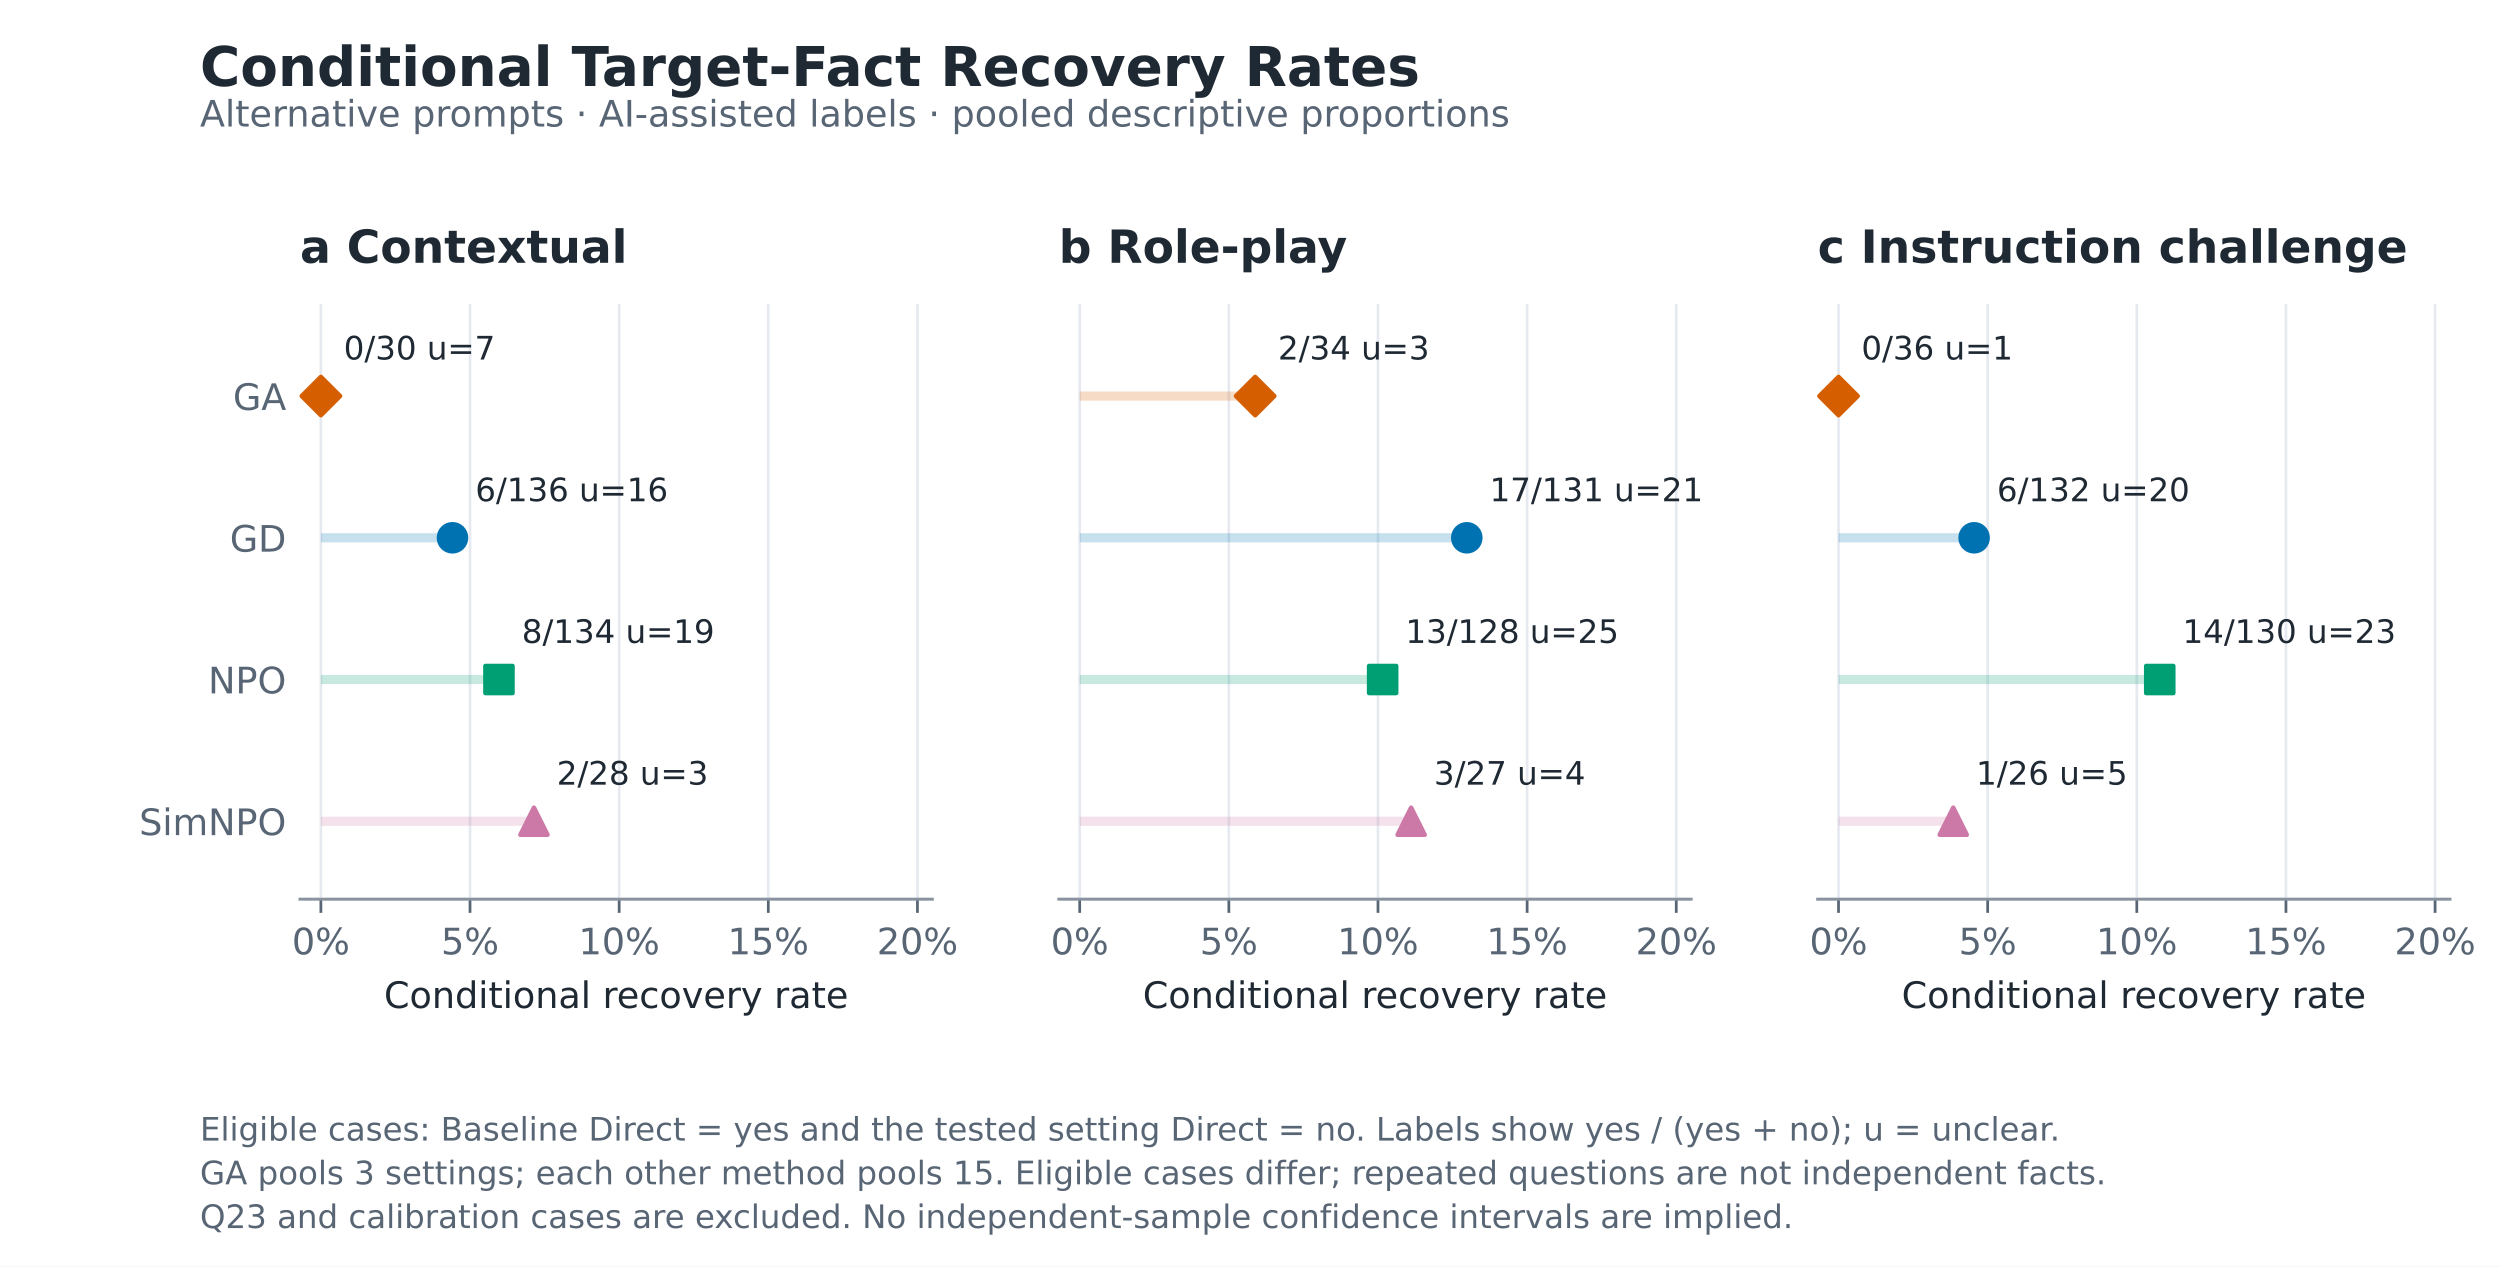
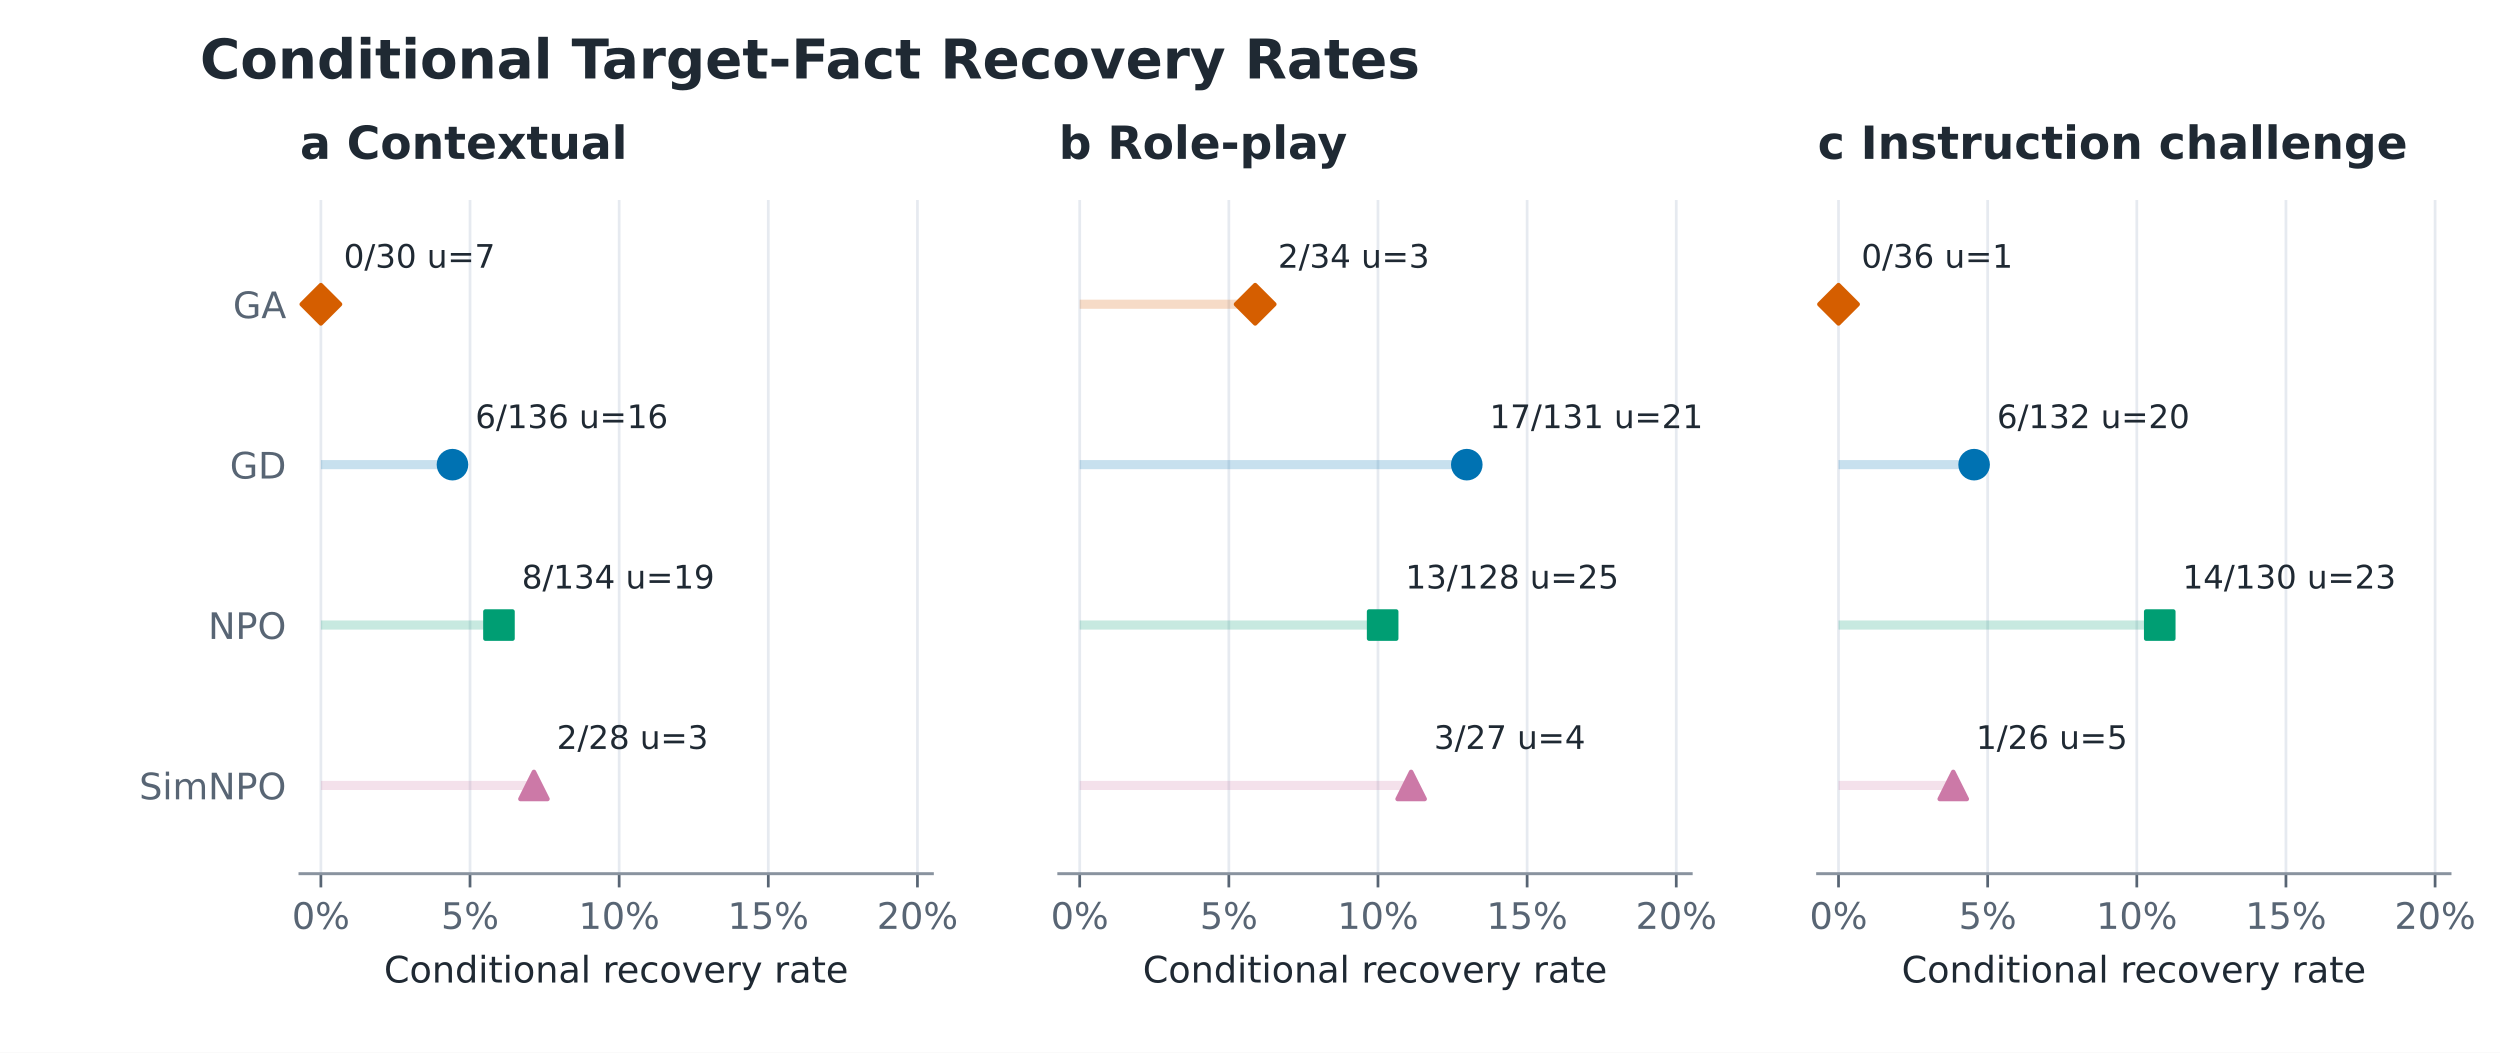
- <svg xmlns="http://www.w3.org/2000/svg" xmlns:xlink="http://www.w3.org/1999/xlink" width="547.2pt" height="277.2pt" viewBox="0 0 547.2 277.2" version="1.1">
+ <svg xmlns="http://www.w3.org/2000/svg" xmlns:xlink="http://www.w3.org/1999/xlink" width="547.2pt" height="230.4pt" viewBox="0 0 547.2 230.4" version="1.1">
  <defs>
    <style type="text/css">*{stroke-linejoin: round; stroke-linecap: butt}</style>
  </defs>
  <g id="figure_1">
    <g id="patch_1">
-       <path d="M 0 277.2  L 547.2 277.2  L 547.2 0  L 0 0  z " style="fill: #ffffff" />
+       <path d="M 0 230.4 L 547.2 230.4 L 547.2 0 L 0 0 z " style="fill: #ffffff" />
    </g>
    <g id="axes_1">
      <g id="patch_2">
-         <path d="M 65.664 196.812  L 204.073 196.812  L 204.073 66.528  L 65.664 66.528  z " style="fill: #ffffff" />
+         <path d="M 65.664 191.232 L 204.073 191.232 L 204.073 43.776 L 65.664 43.776 z " style="fill: #ffffff" />
      </g>
      <g id="matplotlib.axis_1">
        <g id="xtick_1">
          <g id="line2d_1">
-             <path d="M 70.234 196.812  L 70.234 66.528  " clip-path="url(#pe4323ef2e1)" style="fill: none; stroke: #e6eaf0; stroke-width: 0.6; stroke-linecap: square" />
+             <path d="M 70.234 191.232 L 70.234 43.776 " clip-path="url(#p943ce6cd52)" style="fill: none; stroke: #e6eaf0; stroke-width: 0.6; stroke-linecap: square" />
          </g>
          <g id="line2d_2">
            <defs>
-               <path id="mef7b6c3404" d="M 0 0  L 0 3  " style="stroke: #586574; stroke-width: 0.6" />
+               <path id="mef7b6c3404" d="M 0 0 L 0 3 " style="stroke: #586574; stroke-width: 0.6" />
            </defs>
            <g>
-               <use xlink:href="#mef7b6c3404" x="70.234" y="196.812" style="fill: #586574; stroke: #586574; stroke-width: 0.6" />
+               <use xlink:href="#mef7b6c3404" x="70.234" y="191.232" style="fill: #586574; stroke: #586574; stroke-width: 0.6" />
            </g>
          </g>
          <g id="text_1">
-             <text style="font-size: 8px; font-family: 'DejaVu Sans'; text-anchor: middle; fill: #586574" x="70.234" y="208.891" transform="rotate(-0 70.23412 208.8907)">0%</text>
+             <text style="font-size: 8px; font-family: 'DejaVu Sans'; text-anchor: middle; fill: #586574" x="70.234" y="203.311" transform="rotate(-0 70.23412 203.3108)">0%</text>
          </g>
        </g>
        <g id="xtick_2">
          <g id="line2d_3">
-             <path d="M 102.878 196.812  L 102.878 66.528  " clip-path="url(#pe4323ef2e1)" style="fill: none; stroke: #e6eaf0; stroke-width: 0.6; stroke-linecap: square" />
+             <path d="M 102.878 191.232 L 102.878 43.776 " clip-path="url(#p943ce6cd52)" style="fill: none; stroke: #e6eaf0; stroke-width: 0.6; stroke-linecap: square" />
          </g>
          <g id="line2d_4">
            <g>
-               <use xlink:href="#mef7b6c3404" x="102.878" y="196.812" style="fill: #586574; stroke: #586574; stroke-width: 0.6" />
+               <use xlink:href="#mef7b6c3404" x="102.878" y="191.232" style="fill: #586574; stroke: #586574; stroke-width: 0.6" />
            </g>
          </g>
          <g id="text_2">
-             <text style="font-size: 8px; font-family: 'DejaVu Sans'; text-anchor: middle; fill: #586574" x="102.878" y="208.891" transform="rotate(-0 102.8779 208.8907)">5%</text>
+             <text style="font-size: 8px; font-family: 'DejaVu Sans'; text-anchor: middle; fill: #586574" x="102.878" y="203.311" transform="rotate(-0 102.8779 203.3108)">5%</text>
          </g>
        </g>
        <g id="xtick_3">
          <g id="line2d_5">
-             <path d="M 135.522 196.812  L 135.522 66.528  " clip-path="url(#pe4323ef2e1)" style="fill: none; stroke: #e6eaf0; stroke-width: 0.6; stroke-linecap: square" />
+             <path d="M 135.522 191.232 L 135.522 43.776 " clip-path="url(#p943ce6cd52)" style="fill: none; stroke: #e6eaf0; stroke-width: 0.6; stroke-linecap: square" />
          </g>
          <g id="line2d_6">
            <g>
-               <use xlink:href="#mef7b6c3404" x="135.522" y="196.812" style="fill: #586574; stroke: #586574; stroke-width: 0.6" />
+               <use xlink:href="#mef7b6c3404" x="135.522" y="191.232" style="fill: #586574; stroke: #586574; stroke-width: 0.6" />
            </g>
          </g>
          <g id="text_3">
-             <text style="font-size: 8px; font-family: 'DejaVu Sans'; text-anchor: middle; fill: #586574" x="135.522" y="208.891" transform="rotate(-0 135.5216 208.8907)">10%</text>
+             <text style="font-size: 8px; font-family: 'DejaVu Sans'; text-anchor: middle; fill: #586574" x="135.522" y="203.311" transform="rotate(-0 135.5216 203.3108)">10%</text>
          </g>
        </g>
        <g id="xtick_4">
          <g id="line2d_7">
-             <path d="M 168.165 196.812  L 168.165 66.528  " clip-path="url(#pe4323ef2e1)" style="fill: none; stroke: #e6eaf0; stroke-width: 0.6; stroke-linecap: square" />
+             <path d="M 168.165 191.232 L 168.165 43.776 " clip-path="url(#p943ce6cd52)" style="fill: none; stroke: #e6eaf0; stroke-width: 0.6; stroke-linecap: square" />
          </g>
          <g id="line2d_8">
            <g>
-               <use xlink:href="#mef7b6c3404" x="168.165" y="196.812" style="fill: #586574; stroke: #586574; stroke-width: 0.6" />
+               <use xlink:href="#mef7b6c3404" x="168.165" y="191.232" style="fill: #586574; stroke: #586574; stroke-width: 0.6" />
            </g>
          </g>
          <g id="text_4">
-             <text style="font-size: 8px; font-family: 'DejaVu Sans'; text-anchor: middle; fill: #586574" x="168.165" y="208.891" transform="rotate(-0 168.1653 208.8907)">15%</text>
+             <text style="font-size: 8px; font-family: 'DejaVu Sans'; text-anchor: middle; fill: #586574" x="168.165" y="203.311" transform="rotate(-0 168.1653 203.3108)">15%</text>
          </g>
        </g>
        <g id="xtick_5">
          <g id="line2d_9">
-             <path d="M 200.809 196.812  L 200.809 66.528  " clip-path="url(#pe4323ef2e1)" style="fill: none; stroke: #e6eaf0; stroke-width: 0.6; stroke-linecap: square" />
+             <path d="M 200.809 191.232 L 200.809 43.776 " clip-path="url(#p943ce6cd52)" style="fill: none; stroke: #e6eaf0; stroke-width: 0.6; stroke-linecap: square" />
          </g>
          <g id="line2d_10">
            <g>
-               <use xlink:href="#mef7b6c3404" x="200.809" y="196.812" style="fill: #586574; stroke: #586574; stroke-width: 0.6" />
+               <use xlink:href="#mef7b6c3404" x="200.809" y="191.232" style="fill: #586574; stroke: #586574; stroke-width: 0.6" />
            </g>
          </g>
          <g id="text_5">
-             <text style="font-size: 8px; font-family: 'DejaVu Sans'; text-anchor: middle; fill: #586574" x="200.809" y="208.891" transform="rotate(-0 200.809 208.8907)">20%</text>
+             <text style="font-size: 8px; font-family: 'DejaVu Sans'; text-anchor: middle; fill: #586574" x="200.809" y="203.311" transform="rotate(-0 200.809 203.3108)">20%</text>
          </g>
        </g>
        <g id="text_6">
-           <text style="font-size: 8px; font-family: 'DejaVu Sans'; text-anchor: middle; fill: #1f2933" x="134.869" y="220.633" transform="rotate(-0 134.8687 220.6333)">Conditional recovery rate</text>
+           <text style="font-size: 8px; font-family: 'DejaVu Sans'; text-anchor: middle; fill: #1f2933" x="134.869" y="215.053" transform="rotate(-0 134.8687 215.0532)">Conditional recovery rate</text>
        </g>
      </g>
      <g id="matplotlib.axis_2">
        <g id="ytick_1">
          <g id="line2d_11" />
          <g id="text_7">
-             <text style="font-size: 8px; font-family: 'DejaVu Sans'; text-anchor: end; fill: #586574" x="62.664" y="89.73" transform="rotate(-0 62.664 89.73037)">GA</text>
+             <text style="font-size: 8px; font-family: 'DejaVu Sans'; text-anchor: end; fill: #586574" x="62.664" y="69.636" transform="rotate(-0 62.664 69.63595)">GA</text>
          </g>
        </g>
        <g id="ytick_2">
          <g id="line2d_12" />
          <g id="text_8">
-             <text style="font-size: 8px; font-family: 'DejaVu Sans'; text-anchor: end; fill: #586574" x="62.664" y="120.75" transform="rotate(-0 62.664 120.7504)">GD</text>
+             <text style="font-size: 8px; font-family: 'DejaVu Sans'; text-anchor: end; fill: #586574" x="62.664" y="104.745" transform="rotate(-0 62.664 104.7445)">GD</text>
          </g>
        </g>
        <g id="ytick_3">
          <g id="line2d_13" />
          <g id="text_9">
-             <text style="font-size: 8px; font-family: 'DejaVu Sans'; text-anchor: end; fill: #586574" x="62.664" y="151.77" transform="rotate(-0 62.664 151.7704)">NPO</text>
+             <text style="font-size: 8px; font-family: 'DejaVu Sans'; text-anchor: end; fill: #586574" x="62.664" y="139.853" transform="rotate(-0 62.664 139.8531)">NPO</text>
          </g>
        </g>
        <g id="ytick_4">
          <g id="line2d_14" />
          <g id="text_10">
-             <text style="font-size: 8px; font-family: 'DejaVu Sans'; text-anchor: end; fill: #586574" x="62.664" y="182.79" transform="rotate(-0 62.664 182.7904)">SimNPO</text>
+             <text style="font-size: 8px; font-family: 'DejaVu Sans'; text-anchor: end; fill: #586574" x="62.664" y="174.962" transform="rotate(-0 62.664 174.9617)">SimNPO</text>
          </g>
        </g>
      </g>
      <g id="LineCollection_1">
-         <path d="M 70.234 86.691  L 70.234 86.691  " clip-path="url(#pe4323ef2e1)" style="fill: none; stroke: #d55e00; stroke-opacity: 0.22; stroke-width: 2" />
+         <path d="M 70.234 66.597 L 70.234 66.597 " clip-path="url(#p943ce6cd52)" style="fill: none; stroke: #d55e00; stroke-opacity: 0.22; stroke-width: 2" />
      </g>
      <g id="LineCollection_2">
-         <path d="M 70.234 117.711  L 99.037 117.711  " clip-path="url(#pe4323ef2e1)" style="fill: none; stroke: #0072b2; stroke-opacity: 0.22; stroke-width: 2" />
+         <path d="M 70.234 101.705 L 99.037 101.705 " clip-path="url(#p943ce6cd52)" style="fill: none; stroke: #0072b2; stroke-opacity: 0.22; stroke-width: 2" />
      </g>
      <g id="LineCollection_3">
-         <path d="M 70.234 148.731  L 109.212 148.731  " clip-path="url(#pe4323ef2e1)" style="fill: none; stroke: #009e73; stroke-opacity: 0.22; stroke-width: 2" />
+         <path d="M 70.234 136.814 L 109.212 136.814 " clip-path="url(#p943ce6cd52)" style="fill: none; stroke: #009e73; stroke-opacity: 0.22; stroke-width: 2" />
      </g>
      <g id="LineCollection_4">
-         <path d="M 70.234 179.751  L 116.868 179.751  " clip-path="url(#pe4323ef2e1)" style="fill: none; stroke: #cc79a7; stroke-opacity: 0.22; stroke-width: 2" />
+         <path d="M 70.234 171.922 L 116.868 171.922 " clip-path="url(#p943ce6cd52)" style="fill: none; stroke: #cc79a7; stroke-opacity: 0.22; stroke-width: 2" />
      </g>
      <g id="patch_3">
-         <path d="M 65.664 196.812  L 204.073 196.812  " style="fill: none; stroke: #89939f; stroke-width: 0.65; stroke-linejoin: miter; stroke-linecap: square" />
+         <path d="M 65.664 191.232 L 204.073 191.232 " style="fill: none; stroke: #89939f; stroke-width: 0.65; stroke-linejoin: miter; stroke-linecap: square" />
      </g>
      <g id="text_11">
-         <text style="font-size: 7.1px; font-family: 'DejaVu Sans'; text-anchor: start; fill: #1f2933" x="75.234" y="78.691" transform="rotate(-0 75.23412 78.691)">0/30   u=7</text>
+         <text style="font-size: 7.1px; font-family: 'DejaVu Sans'; text-anchor: start; fill: #1f2933" x="75.234" y="58.597" transform="rotate(-0 75.23412 58.59657)">0/30   u=7</text>
      </g>
      <g id="text_12">
-         <text style="font-size: 7.1px; font-family: 'DejaVu Sans'; text-anchor: start; fill: #1f2933" x="104.037" y="109.711" transform="rotate(-0 104.0374 109.711)">6/136   u=16</text>
+         <text style="font-size: 7.1px; font-family: 'DejaVu Sans'; text-anchor: start; fill: #1f2933" x="104.037" y="93.705" transform="rotate(-0 104.0374 93.70514)">6/136   u=16</text>
      </g>
      <g id="text_13">
-         <text style="font-size: 7.1px; font-family: 'DejaVu Sans'; text-anchor: start; fill: #1f2933" x="114.212" y="140.731" transform="rotate(-0 114.2117 140.731)">8/134   u=19</text>
+         <text style="font-size: 7.1px; font-family: 'DejaVu Sans'; text-anchor: start; fill: #1f2933" x="114.212" y="128.814" transform="rotate(-0 114.2117 128.8137)">8/134   u=19</text>
      </g>
      <g id="text_14">
-         <text style="font-size: 7.1px; font-family: 'DejaVu Sans'; text-anchor: start; fill: #1f2933" x="121.868" y="171.751" transform="rotate(-0 121.868 171.751)">2/28   u=3</text>
+         <text style="font-size: 7.1px; font-family: 'DejaVu Sans'; text-anchor: start; fill: #1f2933" x="121.868" y="163.922" transform="rotate(-0 121.868 163.9223)">2/28   u=3</text>
      </g>
      <g id="text_15">
-         <text style="font-weight: 700; font-size: 10px; font-family: 'DejaVu Sans'; text-anchor: start; fill: #1f2933" x="65.664" y="57.528" transform="rotate(-0 65.664 57.528)">a  Contextual</text>
+         <text style="font-weight: 700; font-size: 10px; font-family: 'DejaVu Sans'; text-anchor: start; fill: #1f2933" x="65.664" y="34.776" transform="rotate(-0 65.664 34.776)">a  Contextual</text>
      </g>
      <g id="PathCollection_1">
        <defs>
-           <path id="m43a0c1c56f" d="M 0 4.183  L 4.183 0  L 0 -4.183  L -4.183 0  z " style="stroke: #d55e00" />
+           <path id="m43a0c1c56f" d="M 0 4.183 L 4.183 0 L 0 -4.183 L -4.183 0 z " style="stroke: #d55e00" />
        </defs>
        <g>
-           <use xlink:href="#m43a0c1c56f" x="70.234" y="86.691" style="fill: #d55e00; stroke: #d55e00" />
+           <use xlink:href="#m43a0c1c56f" x="70.234" y="66.597" style="fill: #d55e00; stroke: #d55e00" />
        </g>
      </g>
      <g id="PathCollection_2">
        <defs>
-           <path id="m7cc5f423e3" d="M 0 2.958  C 0.784 2.958 1.537 2.646 2.092 2.092  C 2.646 1.537 2.958 0.784 2.958 0  C 2.958 -0.784 2.646 -1.537 2.092 -2.092  C 1.537 -2.646 0.784 -2.958 0 -2.958  C -0.784 -2.958 -1.537 -2.646 -2.092 -2.092  C -2.646 -1.537 -2.958 -0.784 -2.958 0  C -2.958 0.784 -2.646 1.537 -2.092 2.092  C -1.537 2.646 -0.784 2.958 0 2.958  z " style="stroke: #0072b2" />
+           <path id="m7cc5f423e3" d="M 0 2.958 C 0.784 2.958 1.537 2.646 2.092 2.092 C 2.646 1.537 2.958 0.784 2.958 0 C 2.958 -0.784 2.646 -1.537 2.092 -2.092 C 1.537 -2.646 0.784 -2.958 0 -2.958 C -0.784 -2.958 -1.537 -2.646 -2.092 -2.092 C -2.646 -1.537 -2.958 -0.784 -2.958 0 C -2.958 0.784 -2.646 1.537 -2.092 2.092 C -1.537 2.646 -0.784 2.958 0 2.958 z " style="stroke: #0072b2" />
        </defs>
        <g>
-           <use xlink:href="#m7cc5f423e3" x="99.037" y="117.711" style="fill: #0072b2; stroke: #0072b2" />
+           <use xlink:href="#m7cc5f423e3" x="99.037" y="101.705" style="fill: #0072b2; stroke: #0072b2" />
        </g>
      </g>
      <g id="PathCollection_3">
        <defs>
-           <path id="m546a9a1e6c" d="M -2.958 2.958  L 2.958 2.958  L 2.958 -2.958  L -2.958 -2.958  z " style="stroke: #009e73" />
+           <path id="m546a9a1e6c" d="M -2.958 2.958 L 2.958 2.958 L 2.958 -2.958 L -2.958 -2.958 z " style="stroke: #009e73" />
        </defs>
        <g>
-           <use xlink:href="#m546a9a1e6c" x="109.212" y="148.731" style="fill: #009e73; stroke: #009e73" />
+           <use xlink:href="#m546a9a1e6c" x="109.212" y="136.814" style="fill: #009e73; stroke: #009e73" />
        </g>
      </g>
      <g id="PathCollection_4">
        <defs>
-           <path id="m5d68a378ea" d="M 0 -2.958  L -2.958 2.958  L 2.958 2.958  z " style="stroke: #cc79a7" />
+           <path id="m5d68a378ea" d="M 0 -2.958 L -2.958 2.958 L 2.958 2.958 z " style="stroke: #cc79a7" />
        </defs>
        <g>
-           <use xlink:href="#m5d68a378ea" x="116.868" y="179.751" style="fill: #cc79a7; stroke: #cc79a7" />
+           <use xlink:href="#m5d68a378ea" x="116.868" y="171.922" style="fill: #cc79a7; stroke: #cc79a7" />
        </g>
      </g>
    </g>
    <g id="axes_2">
      <g id="patch_4">
-         <path d="M 231.755 196.812  L 370.165 196.812  L 370.165 66.528  L 231.755 66.528  z " style="fill: #ffffff" />
+         <path d="M 231.755 191.232 L 370.165 191.232 L 370.165 43.776 L 231.755 43.776 z " style="fill: #ffffff" />
      </g>
      <g id="matplotlib.axis_3">
        <g id="xtick_6">
          <g id="line2d_15">
-             <path d="M 236.325 196.812  L 236.325 66.528  " clip-path="url(#pa2cd938c47)" style="fill: none; stroke: #e6eaf0; stroke-width: 0.6; stroke-linecap: square" />
+             <path d="M 236.325 191.232 L 236.325 43.776 " clip-path="url(#pf596823900)" style="fill: none; stroke: #e6eaf0; stroke-width: 0.6; stroke-linecap: square" />
          </g>
          <g id="line2d_16">
            <g>
-               <use xlink:href="#mef7b6c3404" x="236.325" y="196.812" style="fill: #586574; stroke: #586574; stroke-width: 0.6" />
+               <use xlink:href="#mef7b6c3404" x="236.325" y="191.232" style="fill: #586574; stroke: #586574; stroke-width: 0.6" />
            </g>
          </g>
          <g id="text_16">
-             <text style="font-size: 8px; font-family: 'DejaVu Sans'; text-anchor: middle; fill: #586574" x="236.325" y="208.891" transform="rotate(-0 236.3254 208.8907)">0%</text>
+             <text style="font-size: 8px; font-family: 'DejaVu Sans'; text-anchor: middle; fill: #586574" x="236.325" y="203.311" transform="rotate(-0 236.3254 203.3108)">0%</text>
          </g>
        </g>
        <g id="xtick_7">
          <g id="line2d_17">
-             <path d="M 268.969 196.812  L 268.969 66.528  " clip-path="url(#pa2cd938c47)" style="fill: none; stroke: #e6eaf0; stroke-width: 0.6; stroke-linecap: square" />
+             <path d="M 268.969 191.232 L 268.969 43.776 " clip-path="url(#pf596823900)" style="fill: none; stroke: #e6eaf0; stroke-width: 0.6; stroke-linecap: square" />
          </g>
          <g id="line2d_18">
            <g>
-               <use xlink:href="#mef7b6c3404" x="268.969" y="196.812" style="fill: #586574; stroke: #586574; stroke-width: 0.6" />
+               <use xlink:href="#mef7b6c3404" x="268.969" y="191.232" style="fill: #586574; stroke: #586574; stroke-width: 0.6" />
            </g>
          </g>
          <g id="text_17">
-             <text style="font-size: 8px; font-family: 'DejaVu Sans'; text-anchor: middle; fill: #586574" x="268.969" y="208.891" transform="rotate(-0 268.9691 208.8907)">5%</text>
+             <text style="font-size: 8px; font-family: 'DejaVu Sans'; text-anchor: middle; fill: #586574" x="268.969" y="203.311" transform="rotate(-0 268.9691 203.3108)">5%</text>
          </g>
        </g>
        <g id="xtick_8">
          <g id="line2d_19">
-             <path d="M 301.613 196.812  L 301.613 66.528  " clip-path="url(#pa2cd938c47)" style="fill: none; stroke: #e6eaf0; stroke-width: 0.6; stroke-linecap: square" />
+             <path d="M 301.613 191.232 L 301.613 43.776 " clip-path="url(#pf596823900)" style="fill: none; stroke: #e6eaf0; stroke-width: 0.6; stroke-linecap: square" />
          </g>
          <g id="line2d_20">
            <g>
-               <use xlink:href="#mef7b6c3404" x="301.613" y="196.812" style="fill: #586574; stroke: #586574; stroke-width: 0.6" />
+               <use xlink:href="#mef7b6c3404" x="301.613" y="191.232" style="fill: #586574; stroke: #586574; stroke-width: 0.6" />
            </g>
          </g>
          <g id="text_18">
-             <text style="font-size: 8px; font-family: 'DejaVu Sans'; text-anchor: middle; fill: #586574" x="301.613" y="208.891" transform="rotate(-0 301.6129 208.8907)">10%</text>
+             <text style="font-size: 8px; font-family: 'DejaVu Sans'; text-anchor: middle; fill: #586574" x="301.613" y="203.311" transform="rotate(-0 301.6129 203.3108)">10%</text>
          </g>
        </g>
        <g id="xtick_9">
          <g id="line2d_21">
-             <path d="M 334.257 196.812  L 334.257 66.528  " clip-path="url(#pa2cd938c47)" style="fill: none; stroke: #e6eaf0; stroke-width: 0.6; stroke-linecap: square" />
+             <path d="M 334.257 191.232 L 334.257 43.776 " clip-path="url(#pf596823900)" style="fill: none; stroke: #e6eaf0; stroke-width: 0.6; stroke-linecap: square" />
          </g>
          <g id="line2d_22">
            <g>
-               <use xlink:href="#mef7b6c3404" x="334.257" y="196.812" style="fill: #586574; stroke: #586574; stroke-width: 0.6" />
+               <use xlink:href="#mef7b6c3404" x="334.257" y="191.232" style="fill: #586574; stroke: #586574; stroke-width: 0.6" />
            </g>
          </g>
          <g id="text_19">
-             <text style="font-size: 8px; font-family: 'DejaVu Sans'; text-anchor: middle; fill: #586574" x="334.257" y="208.891" transform="rotate(-0 334.2566 208.8907)">15%</text>
+             <text style="font-size: 8px; font-family: 'DejaVu Sans'; text-anchor: middle; fill: #586574" x="334.257" y="203.311" transform="rotate(-0 334.2566 203.3108)">15%</text>
          </g>
        </g>
        <g id="xtick_10">
          <g id="line2d_23">
-             <path d="M 366.9 196.812  L 366.9 66.528  " clip-path="url(#pa2cd938c47)" style="fill: none; stroke: #e6eaf0; stroke-width: 0.6; stroke-linecap: square" />
+             <path d="M 366.9 191.232 L 366.9 43.776 " clip-path="url(#pf596823900)" style="fill: none; stroke: #e6eaf0; stroke-width: 0.6; stroke-linecap: square" />
          </g>
          <g id="line2d_24">
            <g>
-               <use xlink:href="#mef7b6c3404" x="366.9" y="196.812" style="fill: #586574; stroke: #586574; stroke-width: 0.6" />
+               <use xlink:href="#mef7b6c3404" x="366.9" y="191.232" style="fill: #586574; stroke: #586574; stroke-width: 0.6" />
            </g>
          </g>
          <g id="text_20">
-             <text style="font-size: 8px; font-family: 'DejaVu Sans'; text-anchor: middle; fill: #586574" x="366.9" y="208.891" transform="rotate(-0 366.9003 208.8907)">20%</text>
+             <text style="font-size: 8px; font-family: 'DejaVu Sans'; text-anchor: middle; fill: #586574" x="366.9" y="203.311" transform="rotate(-0 366.9003 203.3108)">20%</text>
          </g>
        </g>
        <g id="text_21">
-           <text style="font-size: 8px; font-family: 'DejaVu Sans'; text-anchor: middle; fill: #1f2933" x="300.96" y="220.633" transform="rotate(-0 300.96 220.6333)">Conditional recovery rate</text>
+           <text style="font-size: 8px; font-family: 'DejaVu Sans'; text-anchor: middle; fill: #1f2933" x="300.96" y="215.053" transform="rotate(-0 300.96 215.0532)">Conditional recovery rate</text>
        </g>
      </g>
      <g id="matplotlib.axis_4">
        <g id="ytick_5">
          <g id="line2d_25" />
        </g>
        <g id="ytick_6">
          <g id="line2d_26" />
        </g>
        <g id="ytick_7">
          <g id="line2d_27" />
        </g>
        <g id="ytick_8">
          <g id="line2d_28" />
        </g>
      </g>
      <g id="LineCollection_5">
-         <path d="M 236.325 86.691  L 274.73 86.691  " clip-path="url(#pa2cd938c47)" style="fill: none; stroke: #d55e00; stroke-opacity: 0.22; stroke-width: 2" />
+         <path d="M 236.325 66.597 L 274.73 66.597 " clip-path="url(#pf596823900)" style="fill: none; stroke: #d55e00; stroke-opacity: 0.22; stroke-width: 2" />
      </g>
      <g id="LineCollection_6">
-         <path d="M 236.325 117.711  L 321.05 117.711  " clip-path="url(#pa2cd938c47)" style="fill: none; stroke: #0072b2; stroke-opacity: 0.22; stroke-width: 2" />
+         <path d="M 236.325 101.705 L 321.05 101.705 " clip-path="url(#pf596823900)" style="fill: none; stroke: #0072b2; stroke-opacity: 0.22; stroke-width: 2" />
      </g>
      <g id="LineCollection_7">
-         <path d="M 236.325 148.731  L 302.633 148.731  " clip-path="url(#pa2cd938c47)" style="fill: none; stroke: #009e73; stroke-opacity: 0.22; stroke-width: 2" />
+         <path d="M 236.325 136.814 L 302.633 136.814 " clip-path="url(#pf596823900)" style="fill: none; stroke: #009e73; stroke-opacity: 0.22; stroke-width: 2" />
      </g>
      <g id="LineCollection_8">
-         <path d="M 236.325 179.751  L 308.867 179.751  " clip-path="url(#pa2cd938c47)" style="fill: none; stroke: #cc79a7; stroke-opacity: 0.22; stroke-width: 2" />
+         <path d="M 236.325 171.922 L 308.867 171.922 " clip-path="url(#pf596823900)" style="fill: none; stroke: #cc79a7; stroke-opacity: 0.22; stroke-width: 2" />
      </g>
      <g id="patch_5">
-         <path d="M 231.755 196.812  L 370.165 196.812  " style="fill: none; stroke: #89939f; stroke-width: 0.65; stroke-linejoin: miter; stroke-linecap: square" />
+         <path d="M 231.755 191.232 L 370.165 191.232 " style="fill: none; stroke: #89939f; stroke-width: 0.65; stroke-linejoin: miter; stroke-linecap: square" />
      </g>
      <g id="text_22">
-         <text style="font-size: 7.1px; font-family: 'DejaVu Sans'; text-anchor: start; fill: #1f2933" x="279.73" y="78.691" transform="rotate(-0 279.7298 78.691)">2/34   u=3</text>
+         <text style="font-size: 7.1px; font-family: 'DejaVu Sans'; text-anchor: start; fill: #1f2933" x="279.73" y="58.597" transform="rotate(-0 279.7298 58.59657)">2/34   u=3</text>
      </g>
      <g id="text_23">
-         <text style="font-size: 7.1px; font-family: 'DejaVu Sans'; text-anchor: start; fill: #1f2933" x="326.05" y="109.711" transform="rotate(-0 326.0496 109.711)">17/131   u=21</text>
+         <text style="font-size: 7.1px; font-family: 'DejaVu Sans'; text-anchor: start; fill: #1f2933" x="326.05" y="93.705" transform="rotate(-0 326.0496 93.70514)">17/131   u=21</text>
      </g>
      <g id="text_24">
-         <text style="font-size: 7.1px; font-family: 'DejaVu Sans'; text-anchor: start; fill: #1f2933" x="307.633" y="140.731" transform="rotate(-0 307.633 140.731)">13/128   u=25</text>
+         <text style="font-size: 7.1px; font-family: 'DejaVu Sans'; text-anchor: start; fill: #1f2933" x="307.633" y="128.814" transform="rotate(-0 307.633 128.8137)">13/128   u=25</text>
      </g>
      <g id="text_25">
-         <text style="font-size: 7.1px; font-family: 'DejaVu Sans'; text-anchor: start; fill: #1f2933" x="313.867" y="171.751" transform="rotate(-0 313.867 171.751)">3/27   u=4</text>
+         <text style="font-size: 7.1px; font-family: 'DejaVu Sans'; text-anchor: start; fill: #1f2933" x="313.867" y="163.922" transform="rotate(-0 313.867 163.9223)">3/27   u=4</text>
      </g>
      <g id="text_26">
-         <text style="font-weight: 700; font-size: 10px; font-family: 'DejaVu Sans'; text-anchor: start; fill: #1f2933" x="231.755" y="57.528" transform="rotate(-0 231.7553 57.528)">b  Role-play</text>
+         <text style="font-weight: 700; font-size: 10px; font-family: 'DejaVu Sans'; text-anchor: start; fill: #1f2933" x="231.755" y="34.776" transform="rotate(-0 231.7553 34.776)">b  Role-play</text>
      </g>
      <g id="PathCollection_5">
        <g>
-           <use xlink:href="#m43a0c1c56f" x="274.73" y="86.691" style="fill: #d55e00; stroke: #d55e00" />
+           <use xlink:href="#m43a0c1c56f" x="274.73" y="66.597" style="fill: #d55e00; stroke: #d55e00" />
        </g>
      </g>
      <g id="PathCollection_6">
        <g>
-           <use xlink:href="#m7cc5f423e3" x="321.05" y="117.711" style="fill: #0072b2; stroke: #0072b2" />
+           <use xlink:href="#m7cc5f423e3" x="321.05" y="101.705" style="fill: #0072b2; stroke: #0072b2" />
        </g>
      </g>
      <g id="PathCollection_7">
        <g>
-           <use xlink:href="#m546a9a1e6c" x="302.633" y="148.731" style="fill: #009e73; stroke: #009e73" />
+           <use xlink:href="#m546a9a1e6c" x="302.633" y="136.814" style="fill: #009e73; stroke: #009e73" />
        </g>
      </g>
      <g id="PathCollection_8">
        <g>
-           <use xlink:href="#m5d68a378ea" x="308.867" y="179.751" style="fill: #cc79a7; stroke: #cc79a7" />
+           <use xlink:href="#m5d68a378ea" x="308.867" y="171.922" style="fill: #cc79a7; stroke: #cc79a7" />
        </g>
      </g>
    </g>
    <g id="axes_3">
      <g id="patch_6">
-         <path d="M 397.847 196.812  L 536.256 196.812  L 536.256 66.528  L 397.847 66.528  z " style="fill: #ffffff" />
+         <path d="M 397.847 191.232 L 536.256 191.232 L 536.256 43.776 L 397.847 43.776 z " style="fill: #ffffff" />
      </g>
      <g id="matplotlib.axis_5">
        <g id="xtick_11">
          <g id="line2d_29">
-             <path d="M 402.417 196.812  L 402.417 66.528  " clip-path="url(#p4b6f699945)" style="fill: none; stroke: #e6eaf0; stroke-width: 0.6; stroke-linecap: square" />
+             <path d="M 402.417 191.232 L 402.417 43.776 " clip-path="url(#p6707074e98)" style="fill: none; stroke: #e6eaf0; stroke-width: 0.6; stroke-linecap: square" />
          </g>
          <g id="line2d_30">
            <g>
-               <use xlink:href="#mef7b6c3404" x="402.417" y="196.812" style="fill: #586574; stroke: #586574; stroke-width: 0.6" />
+               <use xlink:href="#mef7b6c3404" x="402.417" y="191.232" style="fill: #586574; stroke: #586574; stroke-width: 0.6" />
            </g>
          </g>
          <g id="text_27">
-             <text style="font-size: 8px; font-family: 'DejaVu Sans'; text-anchor: middle; fill: #586574" x="402.417" y="208.891" transform="rotate(-0 402.4167 208.8907)">0%</text>
+             <text style="font-size: 8px; font-family: 'DejaVu Sans'; text-anchor: middle; fill: #586574" x="402.417" y="203.311" transform="rotate(-0 402.4167 203.3108)">0%</text>
          </g>
        </g>
        <g id="xtick_12">
          <g id="line2d_31">
-             <path d="M 435.06 196.812  L 435.06 66.528  " clip-path="url(#p4b6f699945)" style="fill: none; stroke: #e6eaf0; stroke-width: 0.6; stroke-linecap: square" />
+             <path d="M 435.06 191.232 L 435.06 43.776 " clip-path="url(#p6707074e98)" style="fill: none; stroke: #e6eaf0; stroke-width: 0.6; stroke-linecap: square" />
          </g>
          <g id="line2d_32">
            <g>
-               <use xlink:href="#mef7b6c3404" x="435.06" y="196.812" style="fill: #586574; stroke: #586574; stroke-width: 0.6" />
+               <use xlink:href="#mef7b6c3404" x="435.06" y="191.232" style="fill: #586574; stroke: #586574; stroke-width: 0.6" />
            </g>
          </g>
          <g id="text_28">
-             <text style="font-size: 8px; font-family: 'DejaVu Sans'; text-anchor: middle; fill: #586574" x="435.06" y="208.891" transform="rotate(-0 435.0604 208.8907)">5%</text>
+             <text style="font-size: 8px; font-family: 'DejaVu Sans'; text-anchor: middle; fill: #586574" x="435.06" y="203.311" transform="rotate(-0 435.0604 203.3108)">5%</text>
          </g>
        </g>
        <g id="xtick_13">
          <g id="line2d_33">
-             <path d="M 467.704 196.812  L 467.704 66.528  " clip-path="url(#p4b6f699945)" style="fill: none; stroke: #e6eaf0; stroke-width: 0.6; stroke-linecap: square" />
+             <path d="M 467.704 191.232 L 467.704 43.776 " clip-path="url(#p6707074e98)" style="fill: none; stroke: #e6eaf0; stroke-width: 0.6; stroke-linecap: square" />
          </g>
          <g id="line2d_34">
            <g>
-               <use xlink:href="#mef7b6c3404" x="467.704" y="196.812" style="fill: #586574; stroke: #586574; stroke-width: 0.6" />
+               <use xlink:href="#mef7b6c3404" x="467.704" y="191.232" style="fill: #586574; stroke: #586574; stroke-width: 0.6" />
            </g>
          </g>
          <g id="text_29">
-             <text style="font-size: 8px; font-family: 'DejaVu Sans'; text-anchor: middle; fill: #586574" x="467.704" y="208.891" transform="rotate(-0 467.7042 208.8907)">10%</text>
+             <text style="font-size: 8px; font-family: 'DejaVu Sans'; text-anchor: middle; fill: #586574" x="467.704" y="203.311" transform="rotate(-0 467.7042 203.3108)">10%</text>
          </g>
        </g>
        <g id="xtick_14">
          <g id="line2d_35">
-             <path d="M 500.348 196.812  L 500.348 66.528  " clip-path="url(#p4b6f699945)" style="fill: none; stroke: #e6eaf0; stroke-width: 0.6; stroke-linecap: square" />
+             <path d="M 500.348 191.232 L 500.348 43.776 " clip-path="url(#p6707074e98)" style="fill: none; stroke: #e6eaf0; stroke-width: 0.6; stroke-linecap: square" />
          </g>
          <g id="line2d_36">
            <g>
-               <use xlink:href="#mef7b6c3404" x="500.348" y="196.812" style="fill: #586574; stroke: #586574; stroke-width: 0.6" />
+               <use xlink:href="#mef7b6c3404" x="500.348" y="191.232" style="fill: #586574; stroke: #586574; stroke-width: 0.6" />
            </g>
          </g>
          <g id="text_30">
-             <text style="font-size: 8px; font-family: 'DejaVu Sans'; text-anchor: middle; fill: #586574" x="500.348" y="208.891" transform="rotate(-0 500.3479 208.8907)">15%</text>
+             <text style="font-size: 8px; font-family: 'DejaVu Sans'; text-anchor: middle; fill: #586574" x="500.348" y="203.311" transform="rotate(-0 500.3479 203.3108)">15%</text>
          </g>
        </g>
        <g id="xtick_15">
          <g id="line2d_37">
-             <path d="M 532.992 196.812  L 532.992 66.528  " clip-path="url(#p4b6f699945)" style="fill: none; stroke: #e6eaf0; stroke-width: 0.6; stroke-linecap: square" />
+             <path d="M 532.992 191.232 L 532.992 43.776 " clip-path="url(#p6707074e98)" style="fill: none; stroke: #e6eaf0; stroke-width: 0.6; stroke-linecap: square" />
          </g>
          <g id="line2d_38">
            <g>
-               <use xlink:href="#mef7b6c3404" x="532.992" y="196.812" style="fill: #586574; stroke: #586574; stroke-width: 0.6" />
+               <use xlink:href="#mef7b6c3404" x="532.992" y="191.232" style="fill: #586574; stroke: #586574; stroke-width: 0.6" />
            </g>
          </g>
          <g id="text_31">
-             <text style="font-size: 8px; font-family: 'DejaVu Sans'; text-anchor: middle; fill: #586574" x="532.992" y="208.891" transform="rotate(-0 532.9916 208.8907)">20%</text>
+             <text style="font-size: 8px; font-family: 'DejaVu Sans'; text-anchor: middle; fill: #586574" x="532.992" y="203.311" transform="rotate(-0 532.9916 203.3108)">20%</text>
          </g>
        </g>
        <g id="text_32">
-           <text style="font-size: 8px; font-family: 'DejaVu Sans'; text-anchor: middle; fill: #1f2933" x="467.051" y="220.633" transform="rotate(-0 467.0513 220.6333)">Conditional recovery rate</text>
+           <text style="font-size: 8px; font-family: 'DejaVu Sans'; text-anchor: middle; fill: #1f2933" x="467.051" y="215.053" transform="rotate(-0 467.0513 215.0532)">Conditional recovery rate</text>
        </g>
      </g>
      <g id="matplotlib.axis_6">
        <g id="ytick_9">
          <g id="line2d_39" />
        </g>
        <g id="ytick_10">
          <g id="line2d_40" />
        </g>
        <g id="ytick_11">
          <g id="line2d_41" />
        </g>
        <g id="ytick_12">
          <g id="line2d_42" />
        </g>
      </g>
      <g id="LineCollection_9">
-         <path d="M 402.417 86.691  L 402.417 86.691  " clip-path="url(#p4b6f699945)" style="fill: none; stroke: #d55e00; stroke-opacity: 0.22; stroke-width: 2" />
+         <path d="M 402.417 66.597 L 402.417 66.597 " clip-path="url(#p6707074e98)" style="fill: none; stroke: #d55e00; stroke-opacity: 0.22; stroke-width: 2" />
      </g>
      <g id="LineCollection_10">
-         <path d="M 402.417 117.711  L 432.093 117.711  " clip-path="url(#p4b6f699945)" style="fill: none; stroke: #0072b2; stroke-opacity: 0.22; stroke-width: 2" />
+         <path d="M 402.417 101.705 L 432.093 101.705 " clip-path="url(#p6707074e98)" style="fill: none; stroke: #0072b2; stroke-opacity: 0.22; stroke-width: 2" />
      </g>
      <g id="LineCollection_11">
-         <path d="M 402.417 148.731  L 472.726 148.731  " clip-path="url(#p4b6f699945)" style="fill: none; stroke: #009e73; stroke-opacity: 0.22; stroke-width: 2" />
+         <path d="M 402.417 136.814 L 472.726 136.814 " clip-path="url(#p6707074e98)" style="fill: none; stroke: #009e73; stroke-opacity: 0.22; stroke-width: 2" />
      </g>
      <g id="LineCollection_12">
-         <path d="M 402.417 179.751  L 427.527 179.751  " clip-path="url(#p4b6f699945)" style="fill: none; stroke: #cc79a7; stroke-opacity: 0.22; stroke-width: 2" />
+         <path d="M 402.417 171.922 L 427.527 171.922 " clip-path="url(#p6707074e98)" style="fill: none; stroke: #cc79a7; stroke-opacity: 0.22; stroke-width: 2" />
      </g>
      <g id="patch_7">
-         <path d="M 397.847 196.812  L 536.256 196.812  " style="fill: none; stroke: #89939f; stroke-width: 0.65; stroke-linejoin: miter; stroke-linecap: square" />
+         <path d="M 397.847 191.232 L 536.256 191.232 " style="fill: none; stroke: #89939f; stroke-width: 0.65; stroke-linejoin: miter; stroke-linecap: square" />
      </g>
      <g id="text_33">
-         <text style="font-size: 7.1px; font-family: 'DejaVu Sans'; text-anchor: start; fill: #1f2933" x="407.417" y="78.691" transform="rotate(-0 407.4167 78.691)">0/36   u=1</text>
+         <text style="font-size: 7.1px; font-family: 'DejaVu Sans'; text-anchor: start; fill: #1f2933" x="407.417" y="58.597" transform="rotate(-0 407.4167 58.59657)">0/36   u=1</text>
      </g>
      <g id="text_34">
-         <text style="font-size: 7.1px; font-family: 'DejaVu Sans'; text-anchor: start; fill: #1f2933" x="437.093" y="109.711" transform="rotate(-0 437.0928 109.711)">6/132   u=20</text>
+         <text style="font-size: 7.1px; font-family: 'DejaVu Sans'; text-anchor: start; fill: #1f2933" x="437.093" y="93.705" transform="rotate(-0 437.0928 93.70514)">6/132   u=20</text>
      </g>
      <g id="text_35">
-         <text style="font-size: 7.1px; font-family: 'DejaVu Sans'; text-anchor: start; fill: #1f2933" x="477.726" y="140.731" transform="rotate(-0 477.7263 140.731)">14/130   u=23</text>
+         <text style="font-size: 7.1px; font-family: 'DejaVu Sans'; text-anchor: start; fill: #1f2933" x="477.726" y="128.814" transform="rotate(-0 477.7263 128.8137)">14/130   u=23</text>
      </g>
      <g id="text_36">
-         <text style="font-size: 7.1px; font-family: 'DejaVu Sans'; text-anchor: start; fill: #1f2933" x="432.527" y="171.751" transform="rotate(-0 432.5273 171.751)">1/26   u=5</text>
+         <text style="font-size: 7.1px; font-family: 'DejaVu Sans'; text-anchor: start; fill: #1f2933" x="432.527" y="163.922" transform="rotate(-0 432.5273 163.9223)">1/26   u=5</text>
      </g>
      <g id="text_37">
-         <text style="font-weight: 700; font-size: 10px; font-family: 'DejaVu Sans'; text-anchor: start; fill: #1f2933" x="397.847" y="57.528" transform="rotate(-0 397.8466 57.528)">c  Instruction challenge</text>
+         <text style="font-weight: 700; font-size: 10px; font-family: 'DejaVu Sans'; text-anchor: start; fill: #1f2933" x="397.847" y="34.776" transform="rotate(-0 397.8466 34.776)">c  Instruction challenge</text>
      </g>
      <g id="PathCollection_9">
        <g>
-           <use xlink:href="#m43a0c1c56f" x="402.417" y="86.691" style="fill: #d55e00; stroke: #d55e00" />
+           <use xlink:href="#m43a0c1c56f" x="402.417" y="66.597" style="fill: #d55e00; stroke: #d55e00" />
        </g>
      </g>
      <g id="PathCollection_10">
        <g>
-           <use xlink:href="#m7cc5f423e3" x="432.093" y="117.711" style="fill: #0072b2; stroke: #0072b2" />
+           <use xlink:href="#m7cc5f423e3" x="432.093" y="101.705" style="fill: #0072b2; stroke: #0072b2" />
        </g>
      </g>
      <g id="PathCollection_11">
        <g>
-           <use xlink:href="#m546a9a1e6c" x="472.726" y="148.731" style="fill: #009e73; stroke: #009e73" />
+           <use xlink:href="#m546a9a1e6c" x="472.726" y="136.814" style="fill: #009e73; stroke: #009e73" />
        </g>
      </g>
      <g id="PathCollection_12">
        <g>
-           <use xlink:href="#m5d68a378ea" x="427.527" y="179.751" style="fill: #cc79a7; stroke: #cc79a7" />
+           <use xlink:href="#m5d68a378ea" x="427.527" y="171.922" style="fill: #cc79a7; stroke: #cc79a7" />
        </g>
      </g>
    </g>
    <g id="text_38">
-       <text style="font-weight: 700; font-size: 12px; font-family: 'DejaVu Sans'; text-anchor: start; fill: #1f2933" x="43.776" y="18.82" transform="rotate(-0 43.776 18.82013)">Conditional Target-Fact Recovery Rates</text>
-     </g>
-     <g id="text_39">
-       <text style="font-size: 8px; font-family: 'DejaVu Sans'; text-anchor: start; fill: #586574" x="43.776" y="27.7" transform="rotate(-0 43.776 27.70035)">Alternative prompts · AI-assisted labels · pooled descriptive proportions</text>
-     </g>
-     <g id="text_40">
-       <text style="font-size: 7.1px; font-family: 'DejaVu Sans'; fill: #586574" transform="translate(43.776 249.6556)">Eligible cases: Baseline Direct = yes and the tested setting Direct = no. Labels show yes / (yes + no); u = unclear.</text>
-       <text style="font-size: 7.1px; font-family: 'DejaVu Sans'; fill: #586574" transform="translate(43.776 259.2245)">GA pools 3 settings; each other method pools 15. Eligible cases differ; repeated questions are not independent facts.</text>
-       <text style="font-size: 7.1px; font-family: 'DejaVu Sans'; fill: #586574" transform="translate(43.776 268.7934)">Q23 and calibration cases are excluded. No independent-sample confidence intervals are implied.</text>
+       <text style="font-weight: 700; font-size: 12px; font-family: 'DejaVu Sans'; text-anchor: start; fill: #1f2933" x="43.776" y="17.182" transform="rotate(-0 43.776 17.18212)">Conditional Target-Fact Recovery Rates</text>
    </g>
  </g>
  <defs>
-     <clipPath id="pe4323ef2e1">
-       <rect x="65.664" y="66.528" width="138.409" height="130.284" />
+     <clipPath id="p943ce6cd52">
+       <rect x="65.664" y="43.776" width="138.409" height="147.456" />
    </clipPath>
-     <clipPath id="pa2cd938c47">
-       <rect x="231.755" y="66.528" width="138.409" height="130.284" />
+     <clipPath id="pf596823900">
+       <rect x="231.755" y="43.776" width="138.409" height="147.456" />
    </clipPath>
-     <clipPath id="p4b6f699945">
-       <rect x="397.847" y="66.528" width="138.409" height="130.284" />
+     <clipPath id="p6707074e98">
+       <rect x="397.847" y="43.776" width="138.409" height="147.456" />
    </clipPath>
  </defs>
</svg>
